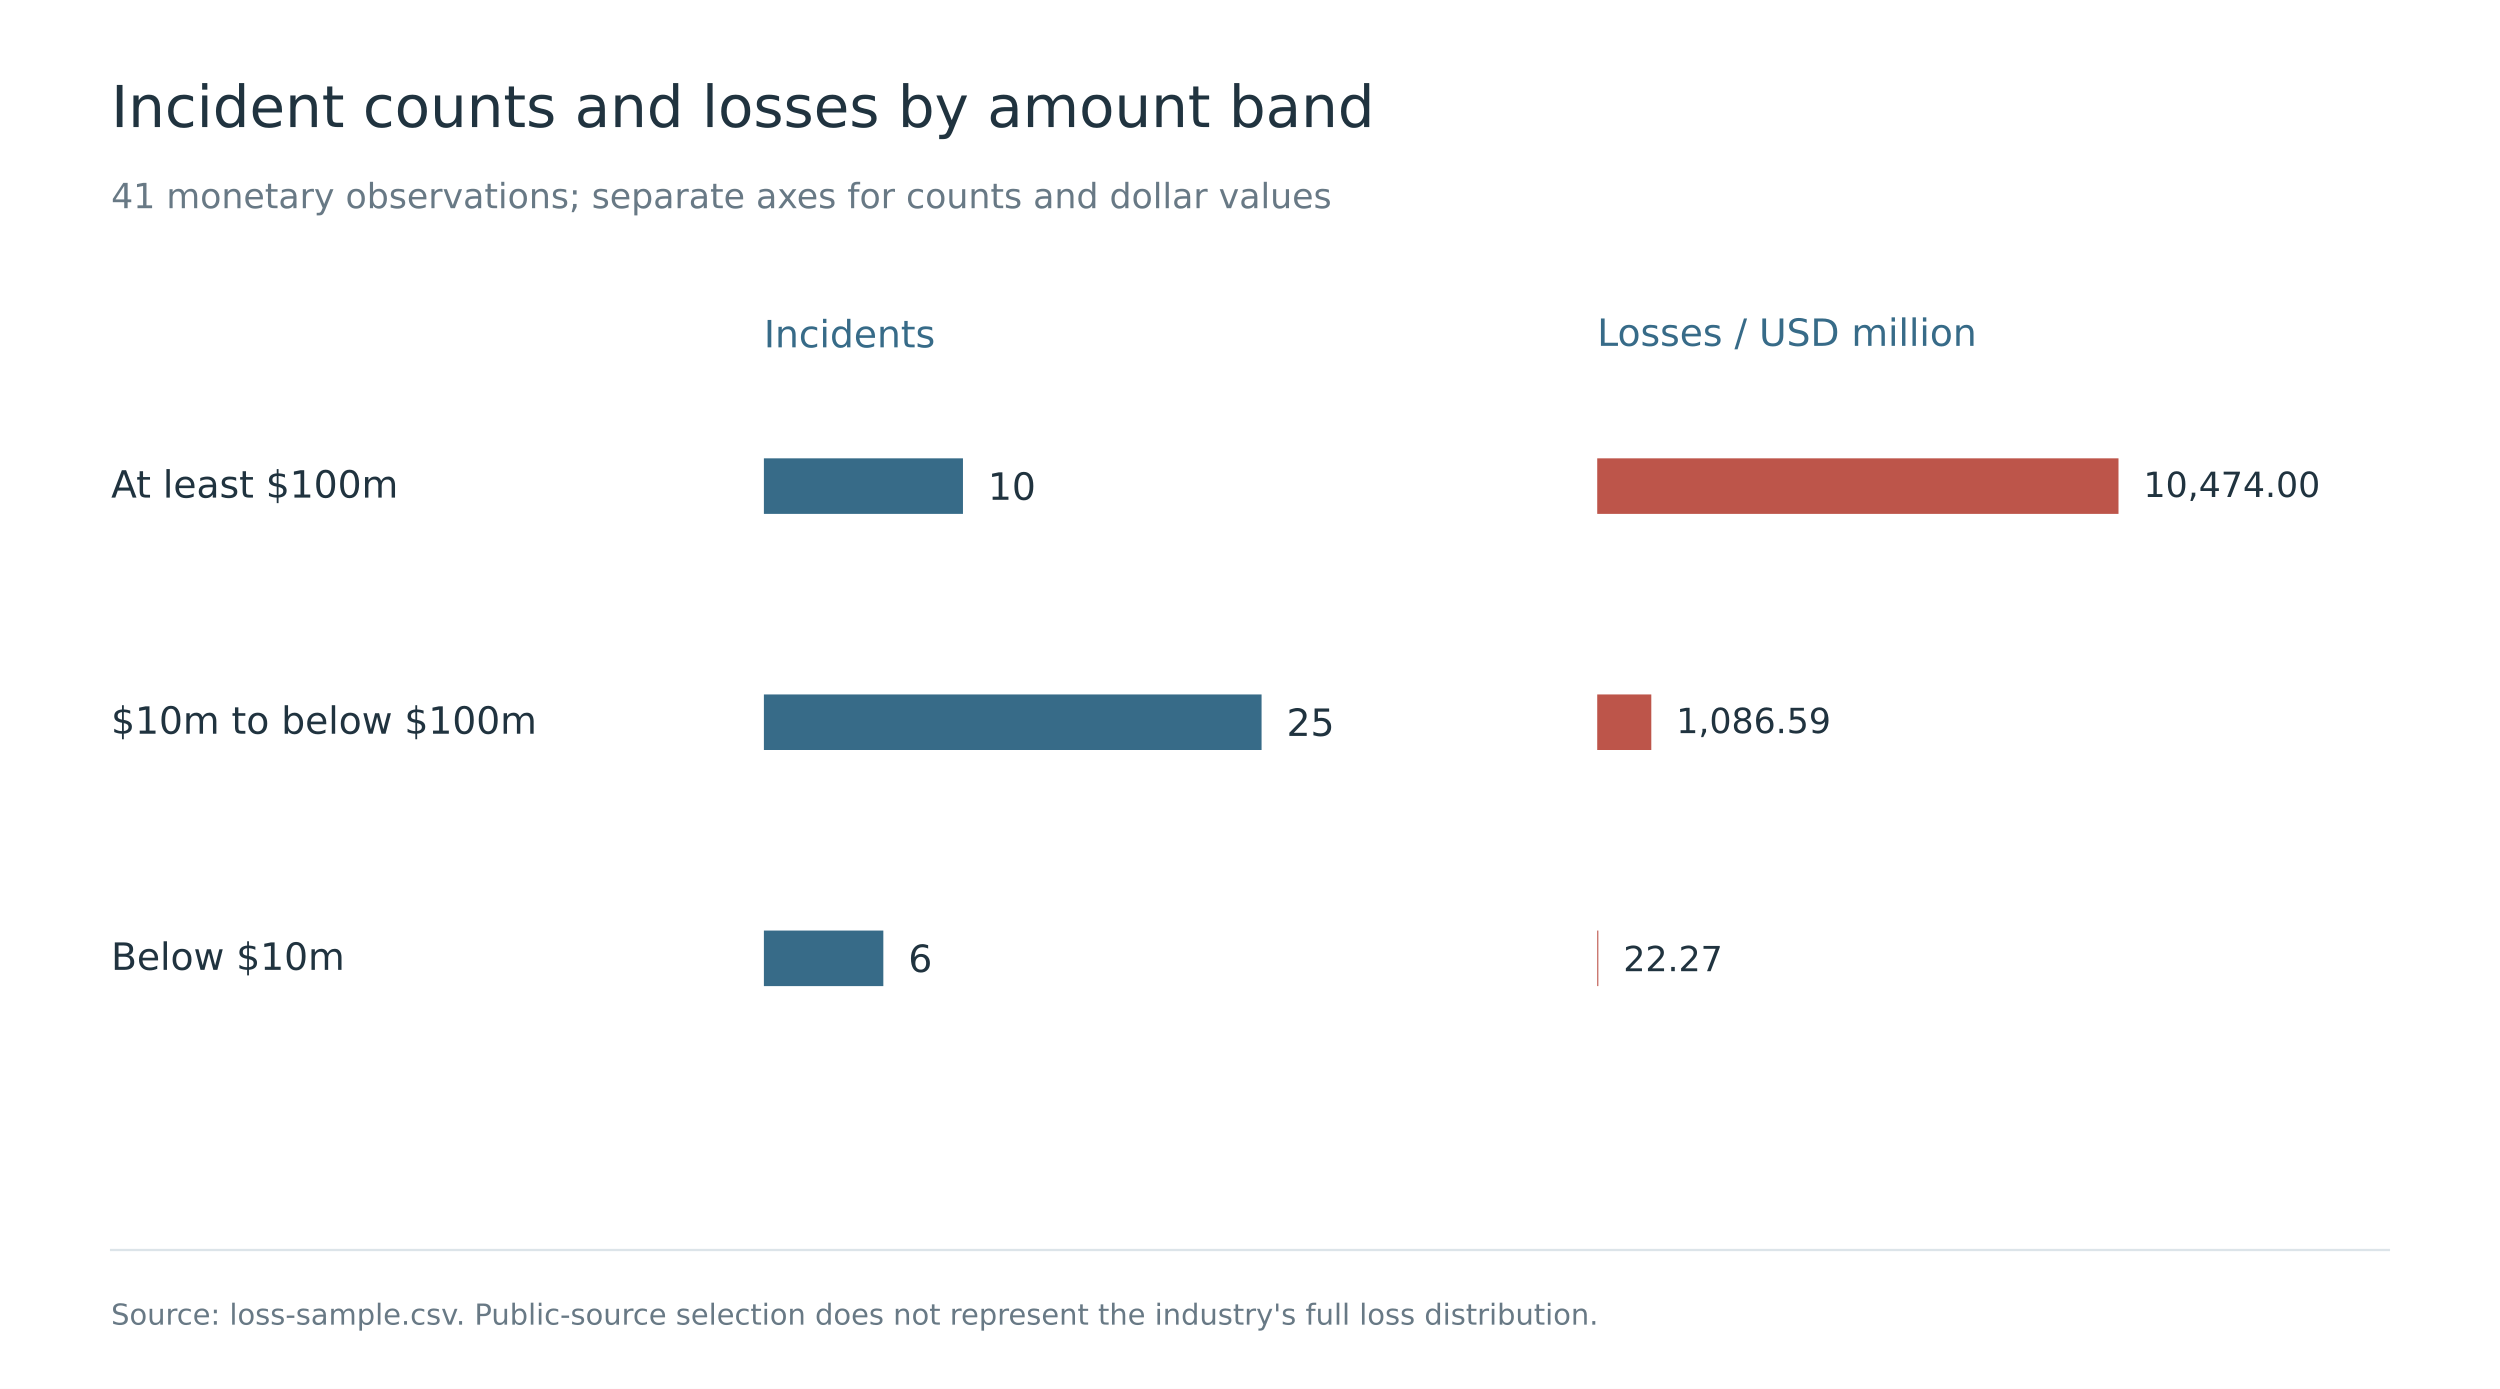
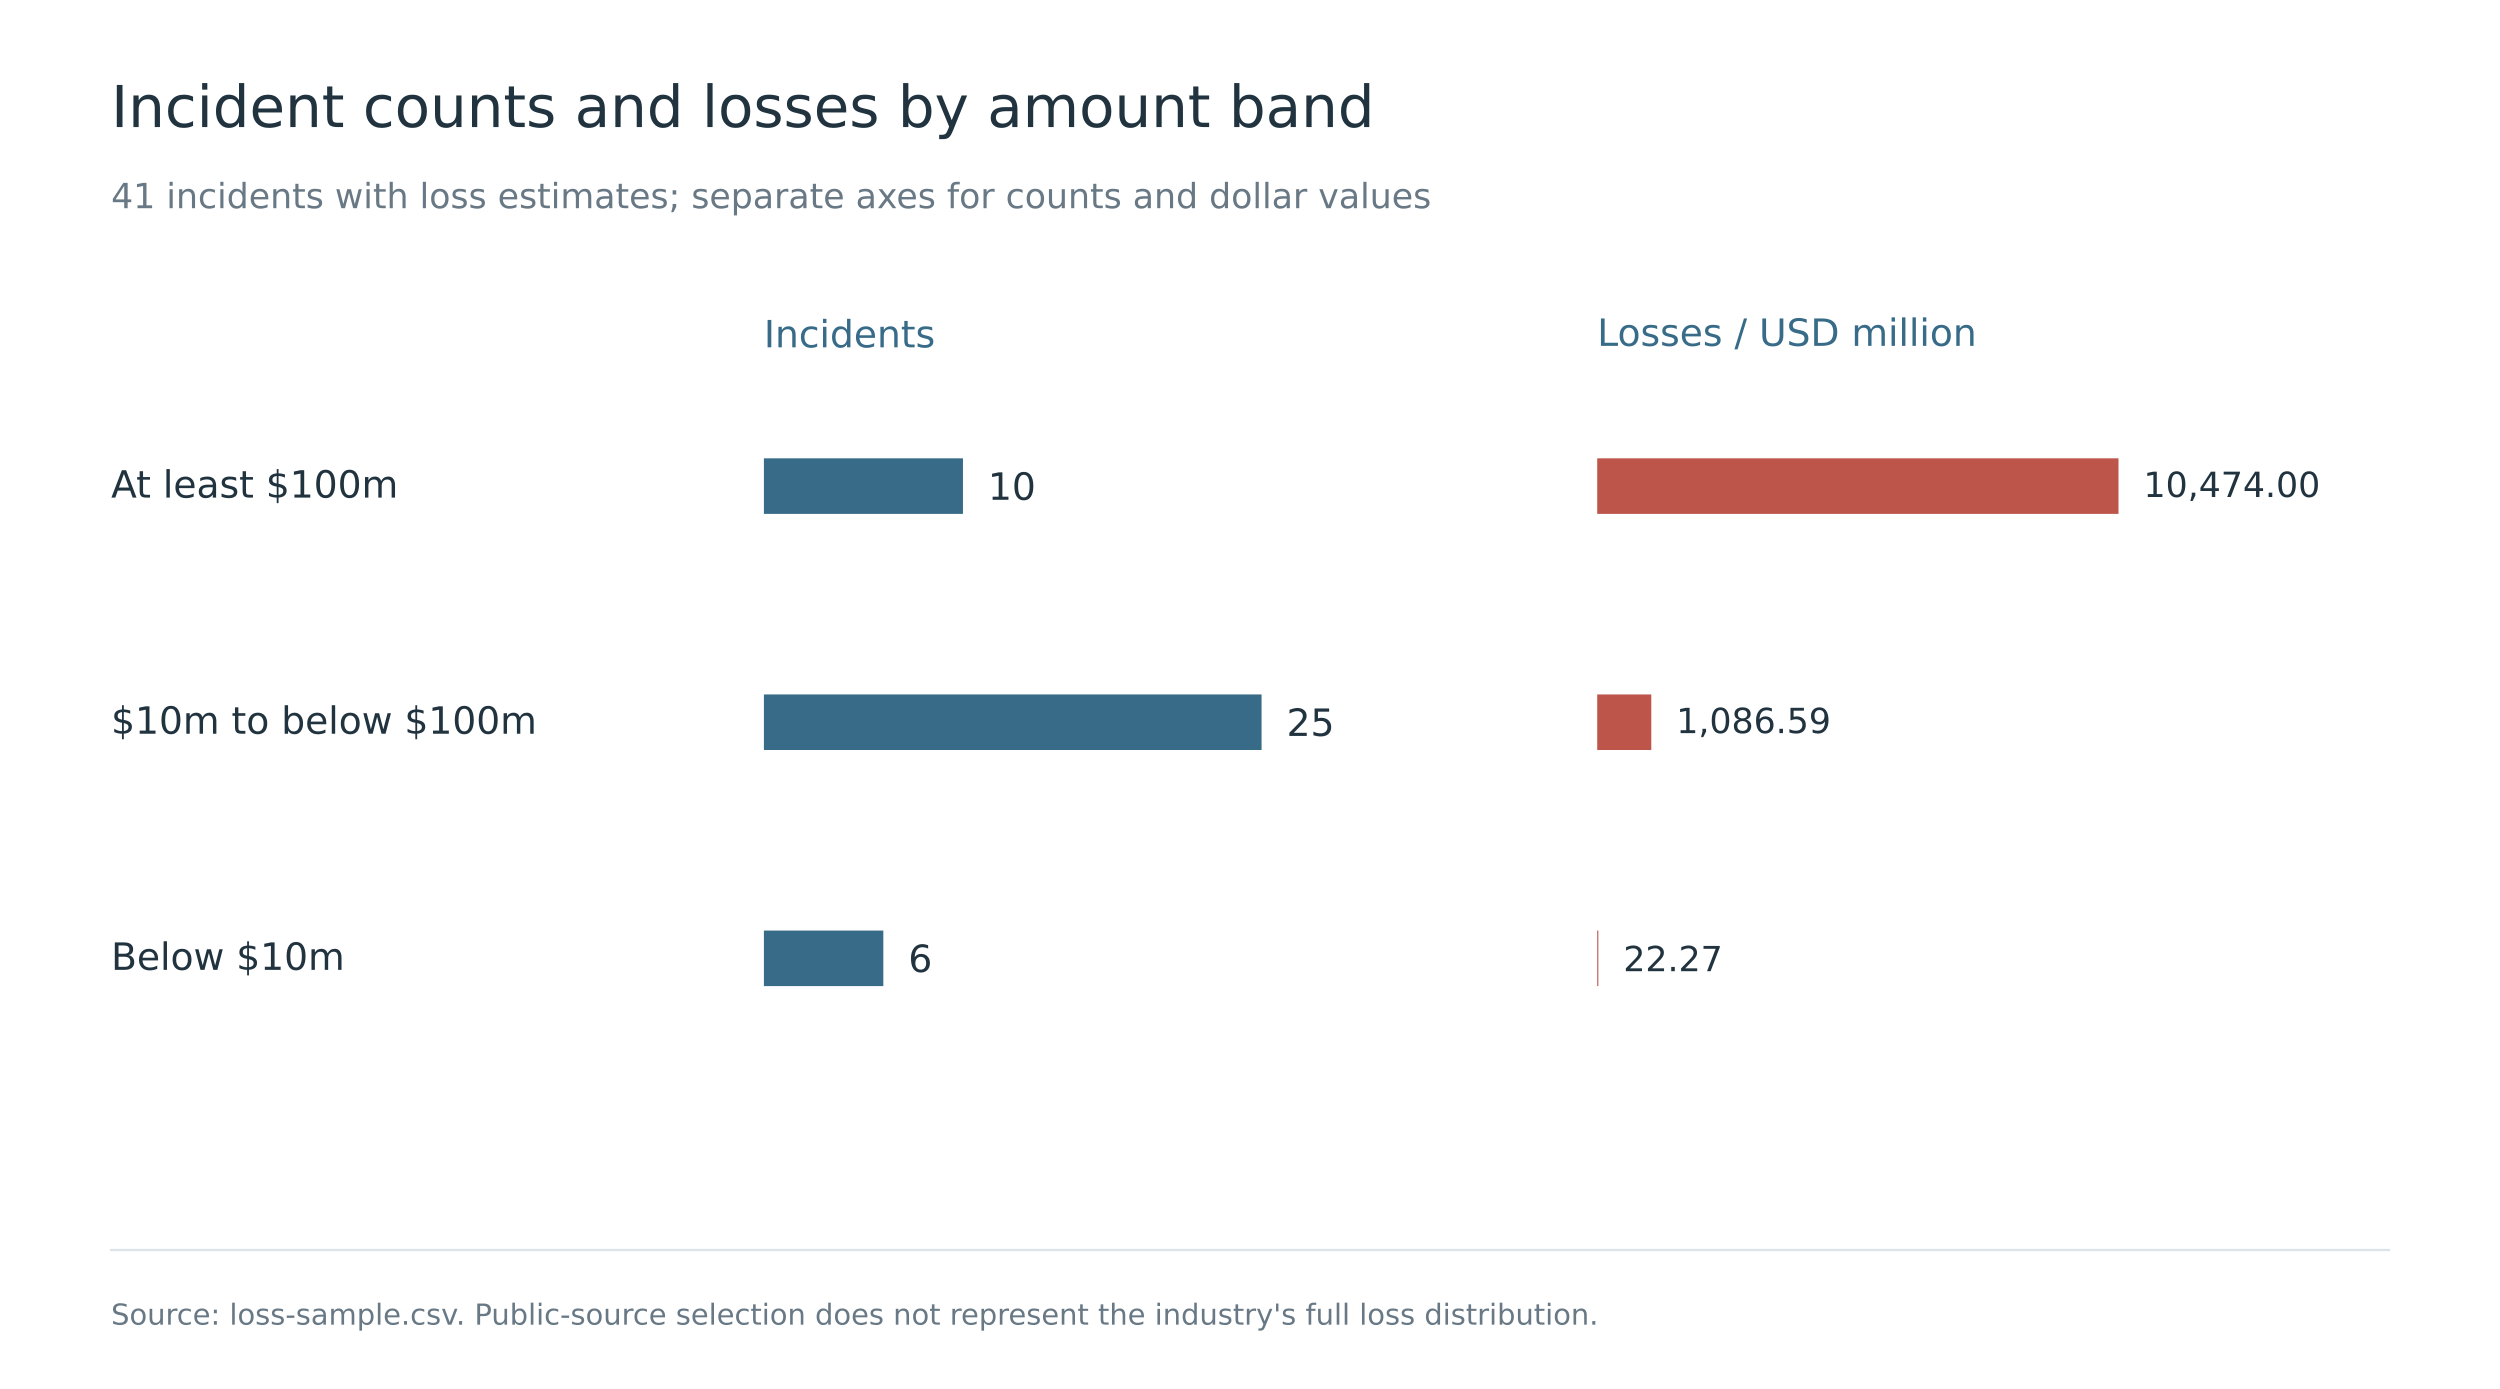
<svg xmlns="http://www.w3.org/2000/svg" width="864pt" height="480pt" viewBox="0 0 864 480" version="1.1">
  <defs>
    <style type="text/css">*{stroke-linejoin: round; stroke-linecap: butt}</style>
  </defs>
  <g id="figure_1">
    <g id="patch_1">
      <path d="M 0 480 L 864 480 L 864 0 L 0 0 z " style="fill: #ffffff" />
    </g>
    <g id="axes_1">
      <g id="patch_2">
-         <path d="M 264 158.4 L 332.8 158.4 L 332.8 177.6 L 264 177.6 z " clip-path="url(#p2569f06e4e)" style="fill: #376b88" />
+         <path d="M 264 158.4 L 332.8 158.4 L 332.8 177.6 L 264 177.6 z " clip-path="url(#pf94a383c2f)" style="fill: #376b88" />
      </g>
      <g id="patch_3">
-         <path d="M 552 158.4 L 732.153 158.4 L 732.153 177.6 L 552 177.6 z " clip-path="url(#p2569f06e4e)" style="fill: #bd554a" />
+         <path d="M 552 158.4 L 732.153 158.4 L 732.153 177.6 L 552 177.6 z " clip-path="url(#pf94a383c2f)" style="fill: #bd554a" />
      </g>
      <g id="patch_4">
-         <path d="M 264 240 L 436 240 L 436 259.2 L 264 259.2 z " clip-path="url(#p2569f06e4e)" style="fill: #376b88" />
+         <path d="M 264 240 L 436 240 L 436 259.2 L 264 259.2 z " clip-path="url(#pf94a383c2f)" style="fill: #376b88" />
      </g>
      <g id="patch_5">
-         <path d="M 552 240 L 570.689 240 L 570.689 259.2 L 552 259.2 z " clip-path="url(#p2569f06e4e)" style="fill: #bd554a" />
+         <path d="M 552 240 L 570.689 240 L 570.689 259.2 L 552 259.2 z " clip-path="url(#pf94a383c2f)" style="fill: #bd554a" />
      </g>
      <g id="patch_6">
-         <path d="M 264 321.6 L 305.28 321.6 L 305.28 340.8 L 264 340.8 z " clip-path="url(#p2569f06e4e)" style="fill: #376b88" />
+         <path d="M 264 321.6 L 305.28 321.6 L 305.28 340.8 L 264 340.8 z " clip-path="url(#pf94a383c2f)" style="fill: #376b88" />
      </g>
      <g id="patch_7">
-         <path d="M 552 321.6 L 552.383 321.6 L 552.383 340.8 L 552 340.8 z " clip-path="url(#p2569f06e4e)" style="fill: #bd554a" />
+         <path d="M 552 321.6 L 552.383 321.6 L 552.383 340.8 L 552 340.8 z " clip-path="url(#pf94a383c2f)" style="fill: #bd554a" />
      </g>
      <g id="line2d_1">
-         <path d="M 38.4 432 L 825.6 432 " clip-path="url(#p2569f06e4e)" style="fill: none; stroke: #dce4e9; stroke-width: 0.8; stroke-linecap: square" />
+         <path d="M 38.4 432 L 825.6 432 " clip-path="url(#pf94a383c2f)" style="fill: none; stroke: #dce4e9; stroke-width: 0.8; stroke-linecap: square" />
      </g>
      <g id="text_1">
        <text style="font-size: 20px; font-family: 'DejaVu Sans'; text-anchor: start; fill: #20333f" x="38.4" y="43.919" transform="rotate(-0 38.4 43.91875)">Incident counts and losses by amount band</text>
      </g>
      <g id="text_2">
-         <text style="font-size: 12px; font-family: 'DejaVu Sans'; text-anchor: start; fill: #687985" x="38.4" y="71.951" transform="rotate(-0 38.4 71.95125)">41 monetary observations; separate axes for counts and dollar values</text>
+         <text style="font-size: 12px; font-family: 'DejaVu Sans'; text-anchor: start; fill: #687985" x="38.4" y="71.951" transform="rotate(-0 38.4 71.95125)">41 incidents with loss estimates; separate axes for counts and dollar values</text>
      </g>
      <g id="text_3">
        <text style="font-size: 13px; font-family: 'DejaVu Sans'; text-anchor: start; fill: #376b88" x="264" y="120.047" transform="rotate(-0 264 120.0466)">Incidents</text>
      </g>
      <g id="text_4">
        <text style="font-size: 13px; font-family: 'DejaVu Sans'; text-anchor: start; fill: #376b88" x="552" y="119.536" transform="rotate(-0 552 119.5357)">Losses / USD million</text>
      </g>
      <g id="text_5">
        <text style="font-size: 13px; font-family: 'DejaVu Sans'; text-anchor: start; fill: #20333f" x="38.4" y="171.983" transform="rotate(-0 38.4 171.9833)">At least $100m</text>
      </g>
      <g id="text_6">
        <text style="font-size: 13px; font-family: 'DejaVu Sans'; text-anchor: start; fill: #20333f" x="341.44" y="172.732" transform="rotate(-0 341.44 172.7318)">10</text>
      </g>
      <g id="text_7">
        <text style="font-size: 12px; font-family: 'DejaVu Sans'; text-anchor: start; fill: #20333f" x="740.793" y="171.756" transform="rotate(-0 740.7928 171.7556)">10,474.00</text>
      </g>
      <g id="text_8">
        <text style="font-size: 13px; font-family: 'DejaVu Sans'; text-anchor: start; fill: #20333f" x="38.4" y="253.583" transform="rotate(-0 38.4 253.5833)">$10m to below $100m</text>
      </g>
      <g id="text_9">
        <text style="font-size: 13px; font-family: 'DejaVu Sans'; text-anchor: start; fill: #20333f" x="444.64" y="254.332" transform="rotate(-0 444.64 254.3318)">25</text>
      </g>
      <g id="text_10">
        <text style="font-size: 12px; font-family: 'DejaVu Sans'; text-anchor: start; fill: #20333f" x="579.329" y="253.356" transform="rotate(-0 579.3293 253.3556)">1,086.59</text>
      </g>
      <g id="text_11">
        <text style="font-size: 13px; font-family: 'DejaVu Sans'; text-anchor: start; fill: #20333f" x="38.4" y="335.183" transform="rotate(-0 38.4 335.1833)">Below $10m</text>
      </g>
      <g id="text_12">
        <text style="font-size: 13px; font-family: 'DejaVu Sans'; text-anchor: start; fill: #20333f" x="313.92" y="335.932" transform="rotate(-0 313.92 335.9318)">6</text>
      </g>
      <g id="text_13">
        <text style="font-size: 12px; font-family: 'DejaVu Sans'; text-anchor: start; fill: #20333f" x="561.023" y="335.653" transform="rotate(-0 561.023 335.6531)">22.27</text>
      </g>
      <g id="text_14">
        <text style="font-size: 10px; font-family: 'DejaVu Sans'; text-anchor: start; fill: #687985" x="38.4" y="457.799" transform="rotate(-0 38.4 457.7994)">Source: loss-sample.csv. Public-source selection does not represent the industry's full loss distribution.</text>
      </g>
    </g>
  </g>
  <defs>
-     <clipPath id="p2569f06e4e">
+     <clipPath id="pf94a383c2f">
      <rect x="0" y="0" width="864" height="480" />
    </clipPath>
  </defs>
</svg>
